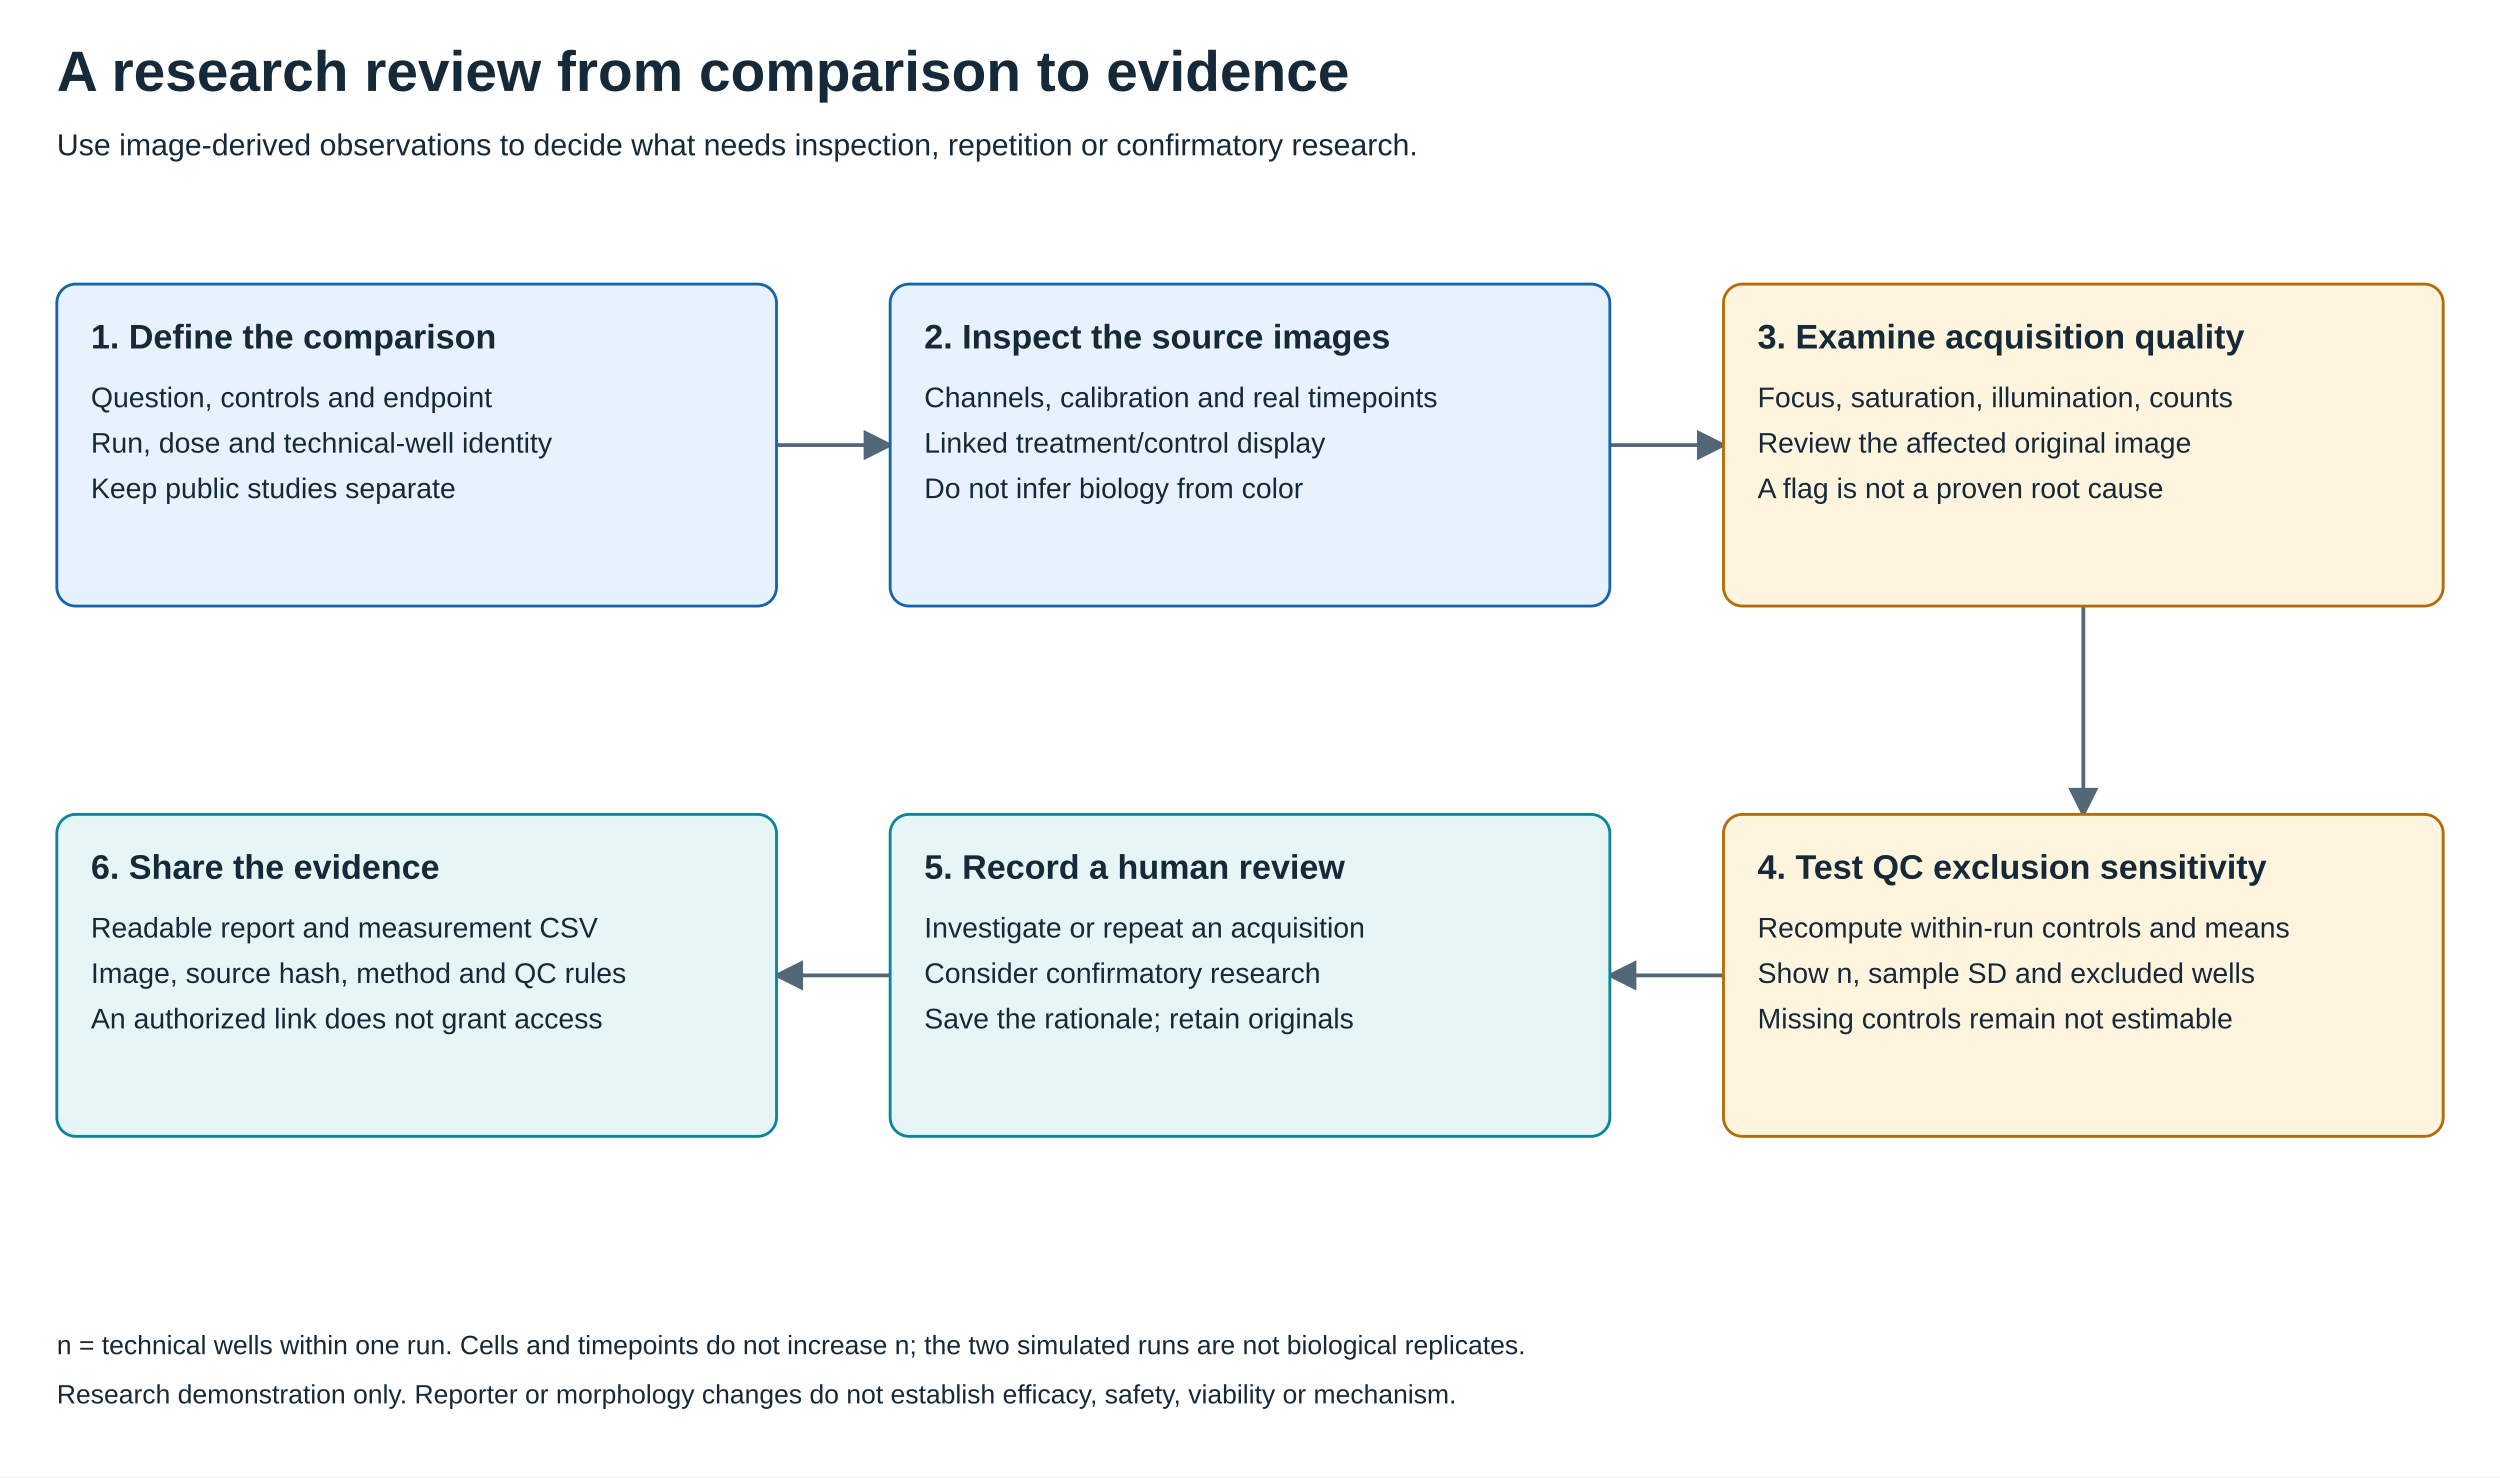
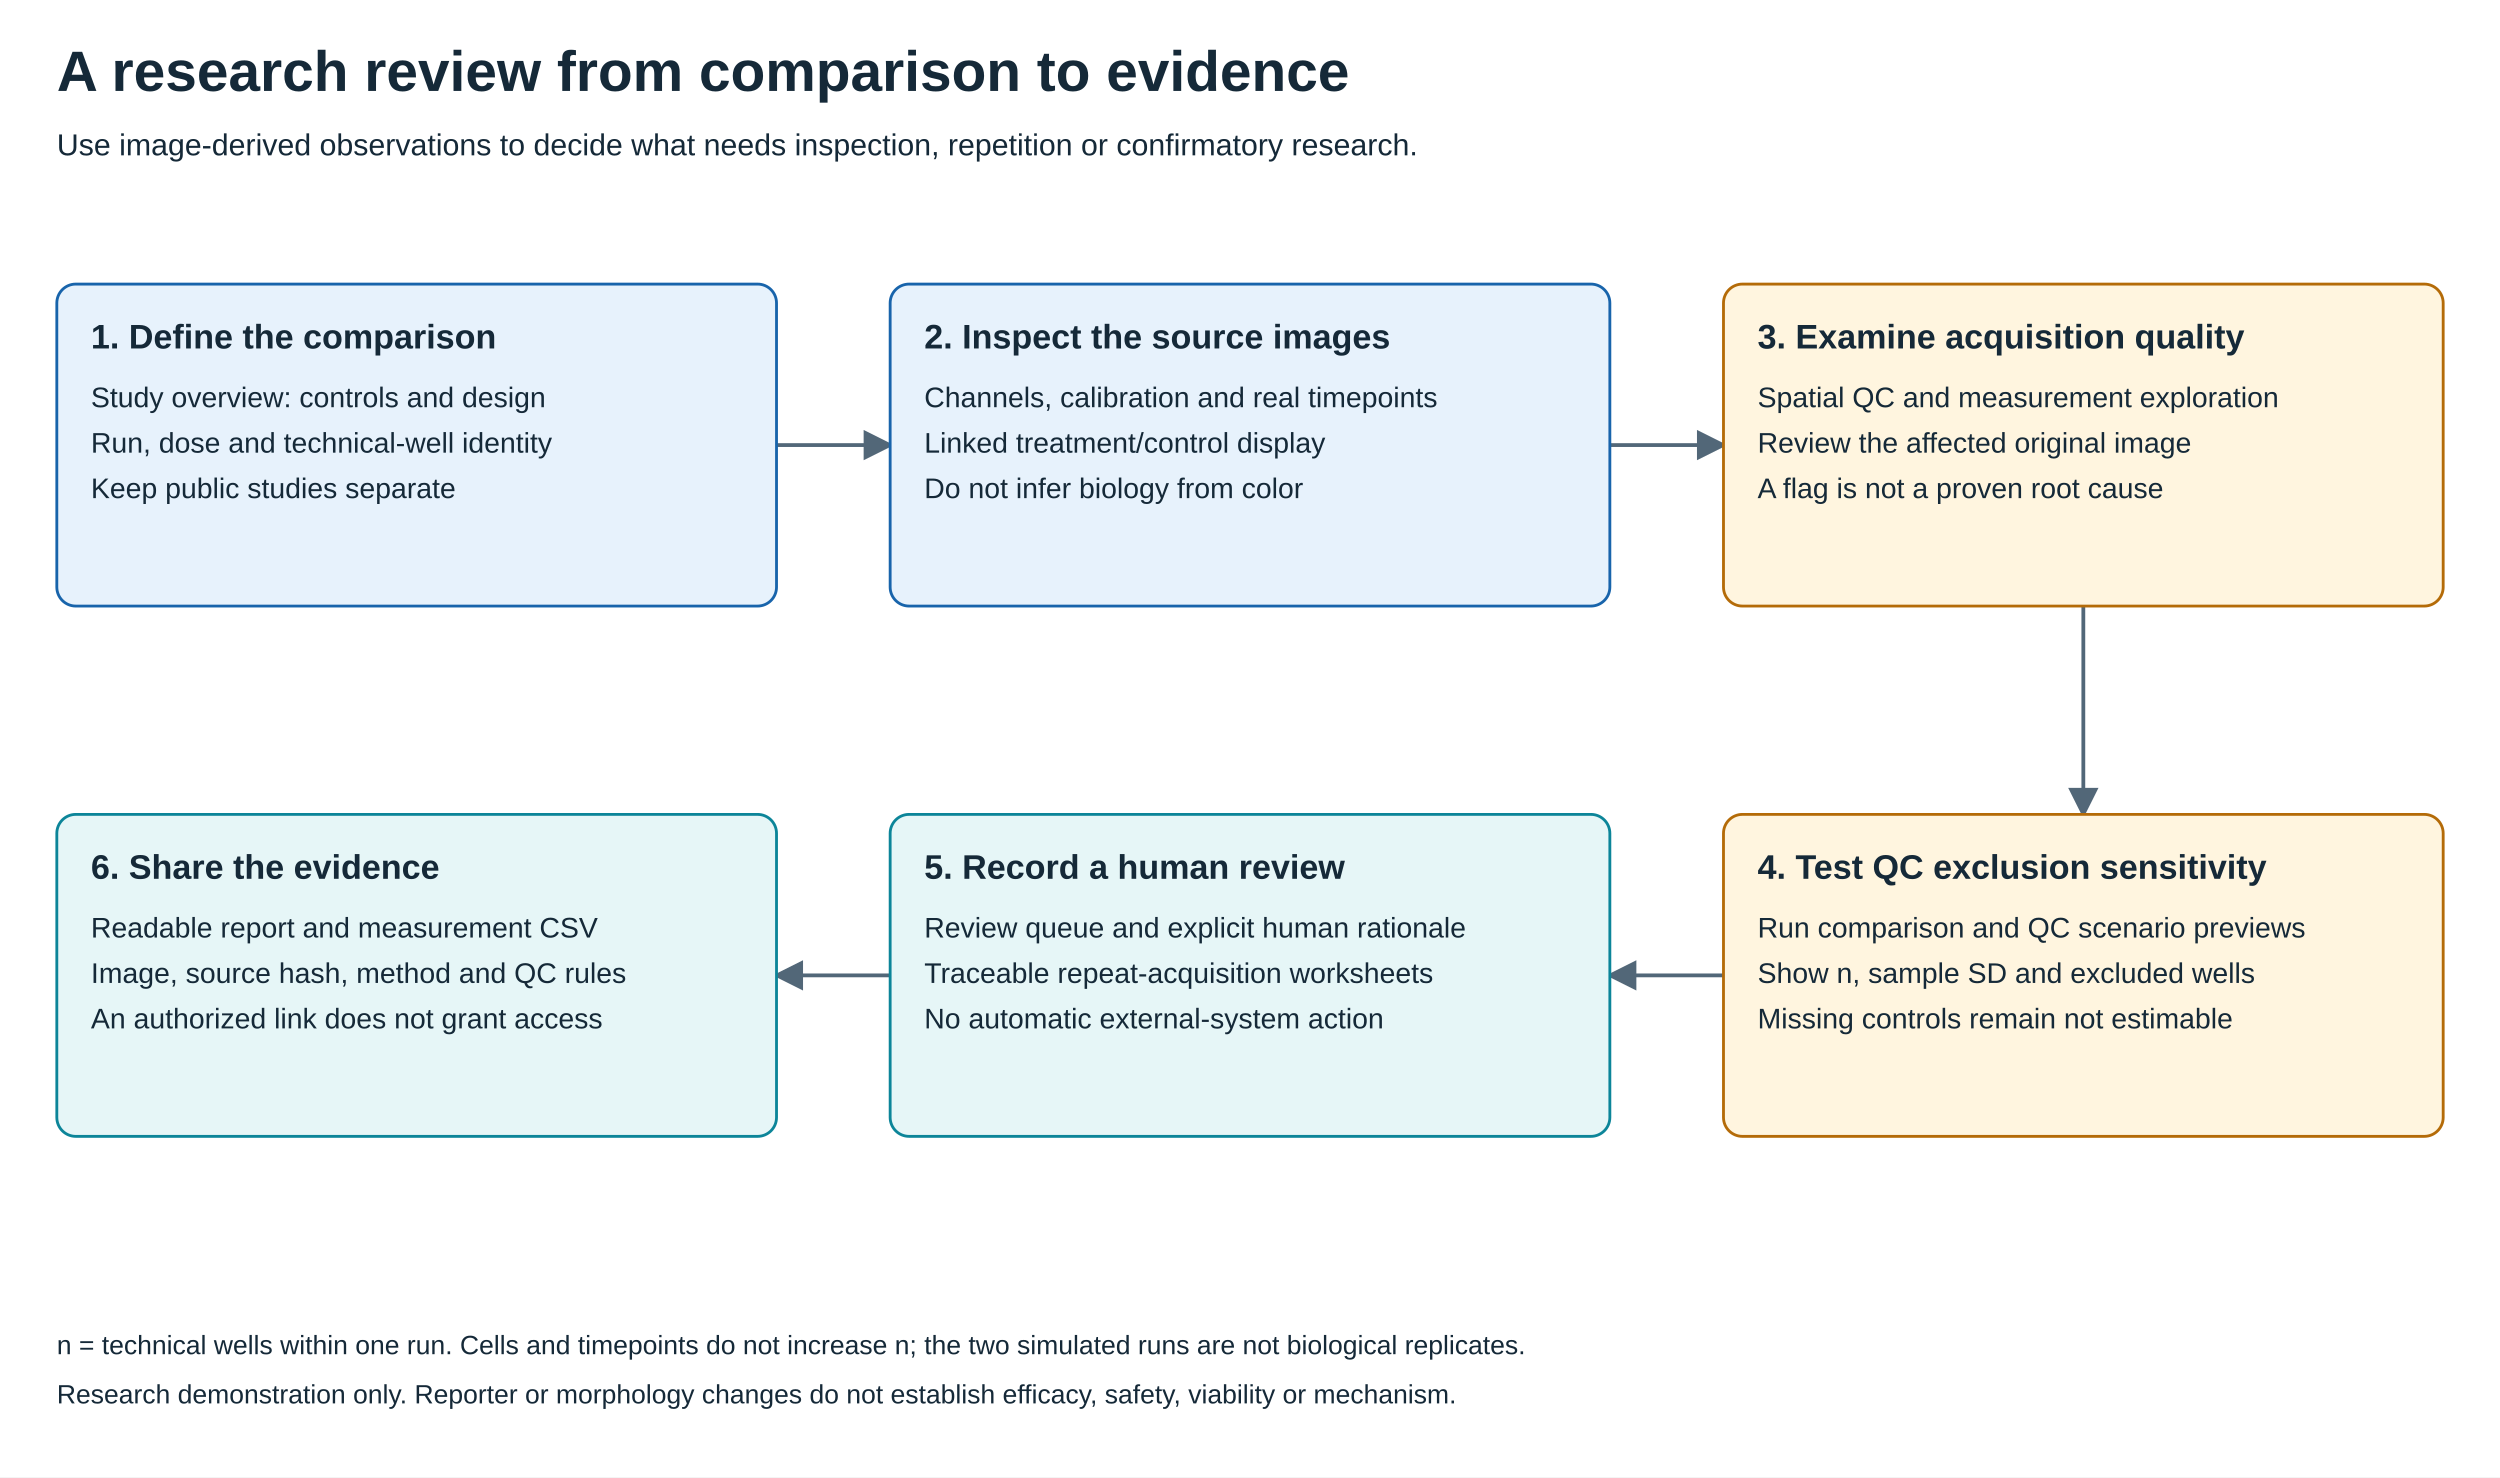
<svg xmlns="http://www.w3.org/2000/svg" width="1320" height="780" viewBox="0 0 1320 780" role="img" aria-labelledby="title description">
  <defs>
    <marker id="arrow" markerWidth="8" markerHeight="8" refX="7" refY="4" orient="auto">
      <path d="M0 0 L8 4 L0 8 Z" fill="#526778" />
    </marker>
  </defs>
  <rect width="100%" height="100%" fill="#ffffff" />
  <g font-family="Segoe UI, Arial, sans-serif" fill="#152938">
    <text x="30" y="48" font-size="30" font-weight="650">A research review from comparison to evidence</text>
    <text x="30" y="82" font-size="16" font-weight="400">Use image-derived observations to decide what needs inspection, repetition or confirmatory research.</text>
    <path d="M410 235 L470 235" fill="none" stroke="#526778" stroke-width="2" marker-end="url(#arrow)" />
    <path d="M850 235 L910 235" fill="none" stroke="#526778" stroke-width="2" marker-end="url(#arrow)" />
    <path d="M1100 320 L1100 430" fill="none" stroke="#526778" stroke-width="2" marker-end="url(#arrow)" />
    <path d="M910 515 L850 515" fill="none" stroke="#526778" stroke-width="2" marker-end="url(#arrow)" />
    <path d="M470 515 L410 515" fill="none" stroke="#526778" stroke-width="2" marker-end="url(#arrow)" />
    <g data-node-id="question">
      <rect x="30" y="150" width="380" height="170" rx="10" fill="#e7f2fc" stroke="#1864ab" stroke-width="1.5" />
      <text x="48" y="184" font-size="18" font-weight="600">1. Define the comparison</text>
-       <text x="48" y="215" font-size="15" font-weight="400">Question, controls and endpoint</text>
+       <text x="48" y="215" font-size="15" font-weight="400">Study overview: controls and design</text>
      <text x="48" y="239" font-size="15" font-weight="400">Run, dose and technical-well identity</text>
      <text x="48" y="263" font-size="15" font-weight="400">Keep public studies separate</text>
    </g>
    <g data-node-id="inspect">
      <rect x="470" y="150" width="380" height="170" rx="10" fill="#e7f2fc" stroke="#1864ab" stroke-width="1.5" />
      <text x="488" y="184" font-size="18" font-weight="600">2. Inspect the source images</text>
      <text x="488" y="215" font-size="15" font-weight="400">Channels, calibration and real timepoints</text>
      <text x="488" y="239" font-size="15" font-weight="400">Linked treatment/control display</text>
      <text x="488" y="263" font-size="15" font-weight="400">Do not infer biology from color</text>
    </g>
    <g data-node-id="quality">
      <rect x="910" y="150" width="380" height="170" rx="10" fill="#fff5df" stroke="#b46b08" stroke-width="1.5" />
      <text x="928" y="184" font-size="18" font-weight="600">3. Examine acquisition quality</text>
-       <text x="928" y="215" font-size="15" font-weight="400">Focus, saturation, illumination, counts</text>
+       <text x="928" y="215" font-size="15" font-weight="400">Spatial QC and measurement exploration</text>
      <text x="928" y="239" font-size="15" font-weight="400">Review the affected original image</text>
      <text x="928" y="263" font-size="15" font-weight="400">A flag is not a proven root cause</text>
    </g>
    <g data-node-id="sensitivity">
      <rect x="910" y="430" width="380" height="170" rx="10" fill="#fff5df" stroke="#b46b08" stroke-width="1.5" />
      <text x="928" y="464" font-size="18" font-weight="600">4. Test QC exclusion sensitivity</text>
-       <text x="928" y="495" font-size="15" font-weight="400">Recompute within-run controls and means</text>
+       <text x="928" y="495" font-size="15" font-weight="400">Run comparison and QC scenario previews</text>
      <text x="928" y="519" font-size="15" font-weight="400">Show n, sample SD and excluded wells</text>
      <text x="928" y="543" font-size="15" font-weight="400">Missing controls remain not estimable</text>
    </g>
    <g data-node-id="decision">
      <rect x="470" y="430" width="380" height="170" rx="10" fill="#e6f6f7" stroke="#0c8599" stroke-width="1.5" />
      <text x="488" y="464" font-size="18" font-weight="600">5. Record a human review</text>
-       <text x="488" y="495" font-size="15" font-weight="400">Investigate or repeat an acquisition</text>
-       <text x="488" y="519" font-size="15" font-weight="400">Consider confirmatory research</text>
-       <text x="488" y="543" font-size="15" font-weight="400">Save the rationale; retain originals</text>
+       <text x="488" y="495" font-size="15" font-weight="400">Review queue and explicit human rationale</text>
+       <text x="488" y="519" font-size="15" font-weight="400">Traceable repeat-acquisition worksheets</text>
+       <text x="488" y="543" font-size="15" font-weight="400">No automatic external-system action</text>
    </g>
    <g data-node-id="evidence">
      <rect x="30" y="430" width="380" height="170" rx="10" fill="#e6f6f7" stroke="#0c8599" stroke-width="1.5" />
      <text x="48" y="464" font-size="18" font-weight="600">6. Share the evidence</text>
      <text x="48" y="495" font-size="15" font-weight="400">Readable report and measurement CSV</text>
      <text x="48" y="519" font-size="15" font-weight="400">Image, source hash, method and QC rules</text>
      <text x="48" y="543" font-size="15" font-weight="400">An authorized link does not grant access</text>
    </g>
    <text x="30" y="715" font-size="14" font-weight="400">n = technical wells within one run. Cells and timepoints do not increase n; the two simulated runs are not biological replicates.</text>
    <text x="30" y="741" font-size="14" font-weight="400">Research demonstration only. Reporter or morphology changes do not establish efficacy, safety, viability or mechanism.</text>
  </g>
</svg>
